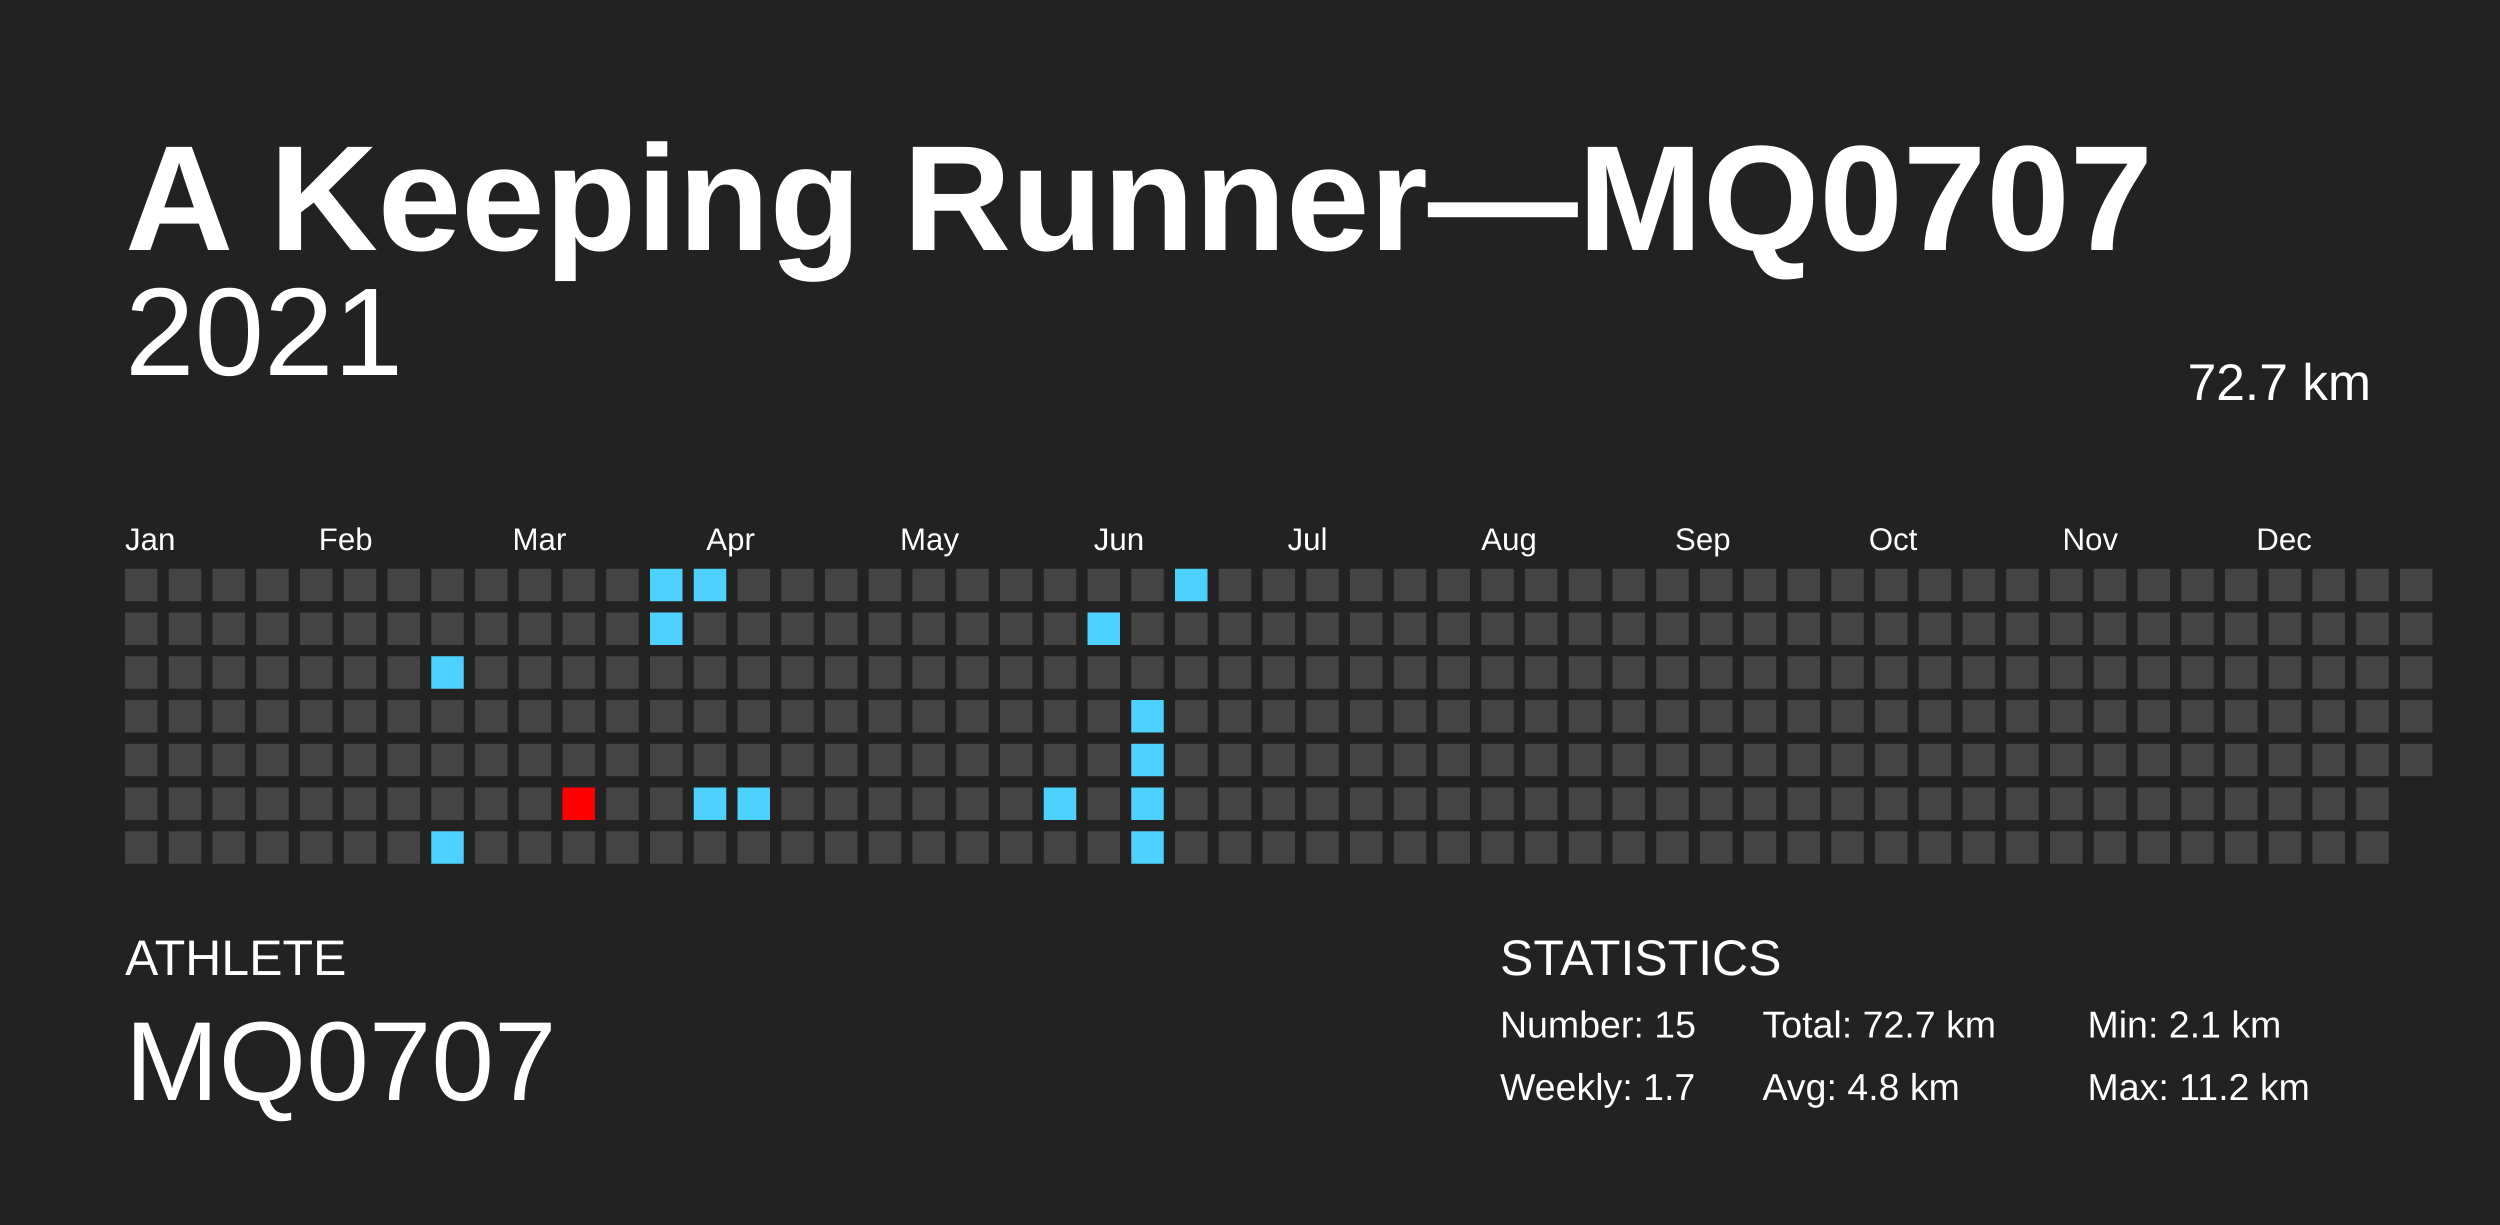
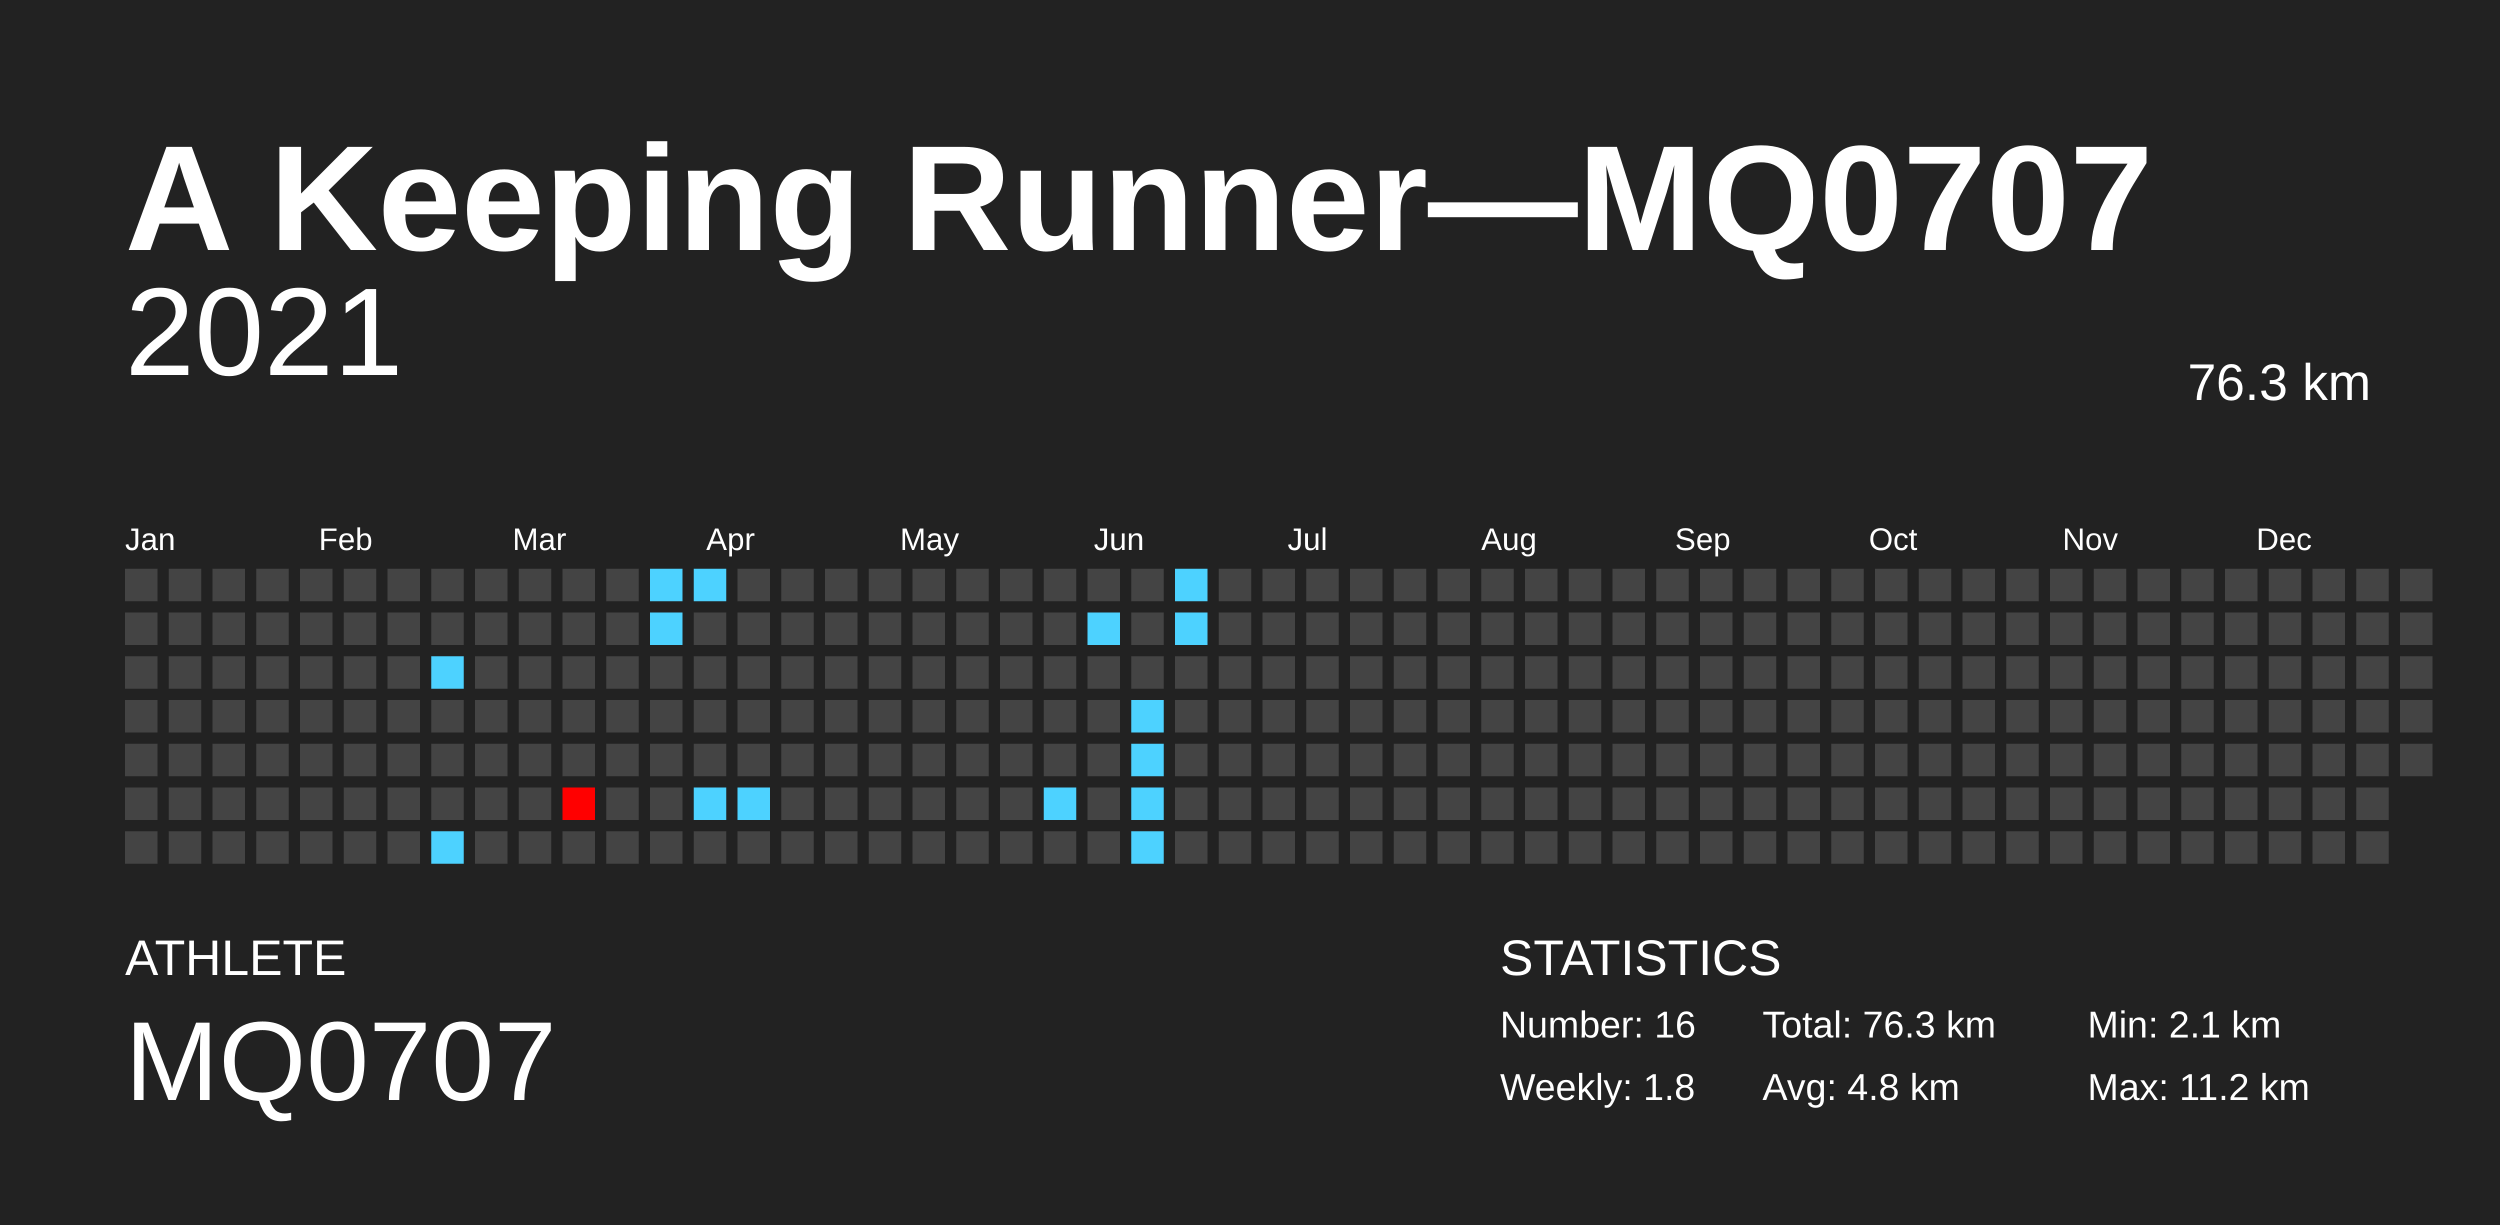
<svg xmlns="http://www.w3.org/2000/svg" baseProfile="full" height="98mm" version="1.1" viewBox="0,0,200,98" width="200mm">
  <defs />
  <rect fill="#222222" height="98" width="200" x="0" y="0" />
  <text fill="#FFFFFF" style="font-size:12px; font-family:Arial; font-weight:bold;" x="10" y="20">A Keeping Runner—MQ0707</text>
  <text fill="#FFFFFF" style="font-size:4px; font-family:Arial" x="10" y="78">ATHLETE</text>
  <text fill="#FFFFFF" style="font-size:9px; font-family:Arial" x="10" y="88">MQ0707</text>
  <text fill="#FFFFFF" style="font-size:4px; font-family:Arial" x="120" y="78">STATISTICS</text>
-   <text fill="#FFFFFF" style="font-size:3px; font-family:Arial" x="120" y="83">Number: 15</text>
-   <text fill="#FFFFFF" style="font-size:3px; font-family:Arial" x="120" y="88">Weekly: 1.7</text>
-   <text fill="#FFFFFF" style="font-size:3px; font-family:Arial" x="141" y="83">Total: 72.7 km</text>
+   <text fill="#FFFFFF" style="font-size:3px; font-family:Arial" x="120" y="83">Number: 16</text>
+   <text fill="#FFFFFF" style="font-size:3px; font-family:Arial" x="120" y="88">Weekly: 1.8</text>
+   <text fill="#FFFFFF" style="font-size:3px; font-family:Arial" x="141" y="83">Total: 76.3 km</text>
  <text fill="#FFFFFF" style="font-size:3px; font-family:Arial" x="141" y="88">Avg: 4.8 km</text>
  <text fill="#FFFFFF" style="font-size:3px; font-family:Arial" x="167" y="83">Min: 2.1 km</text>
  <text fill="#FFFFFF" style="font-size:3px; font-family:Arial" x="167" y="88">Max: 11.2 km</text>
  <text alignment-baseline="hanging" fill="#FFFFFF" style="font-size:10.0px; font-family:Arial;" x="10" y="30">2021</text>
-   <text alignment-baseline="hanging" fill="#FFFFFF" style="font-size:4.125px; font-family:Arial;" x="175" y="32">72.7 km</text>
+   <text alignment-baseline="hanging" fill="#FFFFFF" style="font-size:4.125px; font-family:Arial;" x="175" y="32">76.3 km</text>
  <text fill="#FFFFFF" style="font-size:2.5px; font-family:Arial" x="10.0" y="44">Jan</text>
  <text fill="#FFFFFF" style="font-size:2.5px; font-family:Arial" x="25.5" y="44">Feb</text>
  <text fill="#FFFFFF" style="font-size:2.5px; font-family:Arial" x="41.0" y="44">Mar</text>
  <text fill="#FFFFFF" style="font-size:2.5px; font-family:Arial" x="56.5" y="44">Apr</text>
  <text fill="#FFFFFF" style="font-size:2.5px; font-family:Arial" x="72.0" y="44">May</text>
  <text fill="#FFFFFF" style="font-size:2.5px; font-family:Arial" x="87.5" y="44">Jun</text>
  <text fill="#FFFFFF" style="font-size:2.5px; font-family:Arial" x="103.0" y="44">Jul</text>
  <text fill="#FFFFFF" style="font-size:2.5px; font-family:Arial" x="118.5" y="44">Aug</text>
  <text fill="#FFFFFF" style="font-size:2.5px; font-family:Arial" x="134.0" y="44">Sep</text>
  <text fill="#FFFFFF" style="font-size:2.5px; font-family:Arial" x="149.5" y="44">Oct</text>
  <text fill="#FFFFFF" style="font-size:2.5px; font-family:Arial" x="165.0" y="44">Nov</text>
  <text fill="#FFFFFF" style="font-size:2.5px; font-family:Arial" x="180.5" y="44">Dec</text>
  <rect fill="#444444" height="2.6" width="2.6" x="10.0" y="45.5" />
  <rect fill="#444444" height="2.6" width="2.6" x="10.0" y="49.0" />
  <rect fill="#444444" height="2.6" width="2.6" x="10.0" y="52.5" />
  <rect fill="#444444" height="2.6" width="2.6" x="10.0" y="56.0" />
  <rect fill="#444444" height="2.6" width="2.6" x="10.0" y="59.5" />
  <rect fill="#444444" height="2.6" width="2.6" x="10.0" y="63.0" />
  <rect fill="#444444" height="2.6" width="2.6" x="10.0" y="66.5" />
  <rect fill="#444444" height="2.6" width="2.6" x="13.5" y="45.5" />
  <rect fill="#444444" height="2.6" width="2.6" x="13.5" y="49.0" />
  <rect fill="#444444" height="2.6" width="2.6" x="13.5" y="52.5" />
  <rect fill="#444444" height="2.6" width="2.6" x="13.5" y="56.0" />
  <rect fill="#444444" height="2.6" width="2.6" x="13.5" y="59.5" />
  <rect fill="#444444" height="2.6" width="2.6" x="13.5" y="63.0" />
  <rect fill="#444444" height="2.6" width="2.6" x="13.5" y="66.5" />
  <rect fill="#444444" height="2.6" width="2.6" x="17.0" y="45.5" />
  <rect fill="#444444" height="2.6" width="2.6" x="17.0" y="49.0" />
  <rect fill="#444444" height="2.6" width="2.6" x="17.0" y="52.5" />
  <rect fill="#444444" height="2.6" width="2.6" x="17.0" y="56.0" />
  <rect fill="#444444" height="2.6" width="2.6" x="17.0" y="59.5" />
  <rect fill="#444444" height="2.6" width="2.6" x="17.0" y="63.0" />
  <rect fill="#444444" height="2.6" width="2.6" x="17.0" y="66.5" />
  <rect fill="#444444" height="2.6" width="2.6" x="20.5" y="45.5" />
  <rect fill="#444444" height="2.6" width="2.6" x="20.5" y="49.0" />
  <rect fill="#444444" height="2.6" width="2.6" x="20.5" y="52.5" />
  <rect fill="#444444" height="2.6" width="2.6" x="20.5" y="56.0" />
  <rect fill="#444444" height="2.6" width="2.6" x="20.5" y="59.5" />
  <rect fill="#444444" height="2.6" width="2.6" x="20.5" y="63.0" />
  <rect fill="#444444" height="2.6" width="2.6" x="20.5" y="66.5" />
  <rect fill="#444444" height="2.6" width="2.6" x="24.0" y="45.5" />
  <rect fill="#444444" height="2.6" width="2.6" x="24.0" y="49.0" />
  <rect fill="#444444" height="2.6" width="2.6" x="24.0" y="52.5" />
  <rect fill="#444444" height="2.6" width="2.6" x="24.0" y="56.0" />
  <rect fill="#444444" height="2.6" width="2.6" x="24.0" y="59.5" />
  <rect fill="#444444" height="2.6" width="2.6" x="24.0" y="63.0" />
  <rect fill="#444444" height="2.6" width="2.6" x="24.0" y="66.5" />
  <rect fill="#444444" height="2.6" width="2.6" x="27.5" y="45.5" />
  <rect fill="#444444" height="2.6" width="2.6" x="27.5" y="49.0" />
  <rect fill="#444444" height="2.6" width="2.6" x="27.5" y="52.5" />
  <rect fill="#444444" height="2.6" width="2.6" x="27.5" y="56.0" />
  <rect fill="#444444" height="2.6" width="2.6" x="27.5" y="59.5" />
  <rect fill="#444444" height="2.6" width="2.6" x="27.5" y="63.0" />
  <rect fill="#444444" height="2.6" width="2.6" x="27.5" y="66.5" />
  <rect fill="#444444" height="2.6" width="2.6" x="31.0" y="45.5" />
  <rect fill="#444444" height="2.6" width="2.6" x="31.0" y="49.0" />
  <rect fill="#444444" height="2.6" width="2.6" x="31.0" y="52.5" />
  <rect fill="#444444" height="2.6" width="2.6" x="31.0" y="56.0" />
  <rect fill="#444444" height="2.6" width="2.6" x="31.0" y="59.5" />
  <rect fill="#444444" height="2.6" width="2.6" x="31.0" y="63.0" />
  <rect fill="#444444" height="2.6" width="2.6" x="31.0" y="66.5" />
  <rect fill="#444444" height="2.6" width="2.6" x="34.5" y="45.5" />
  <rect fill="#444444" height="2.6" width="2.6" x="34.5" y="49.0" />
  <rect fill="#4dd2ff" height="2.6" width="2.6" x="34.5" y="52.5" />
  <rect fill="#444444" height="2.6" width="2.6" x="34.5" y="56.0" />
  <rect fill="#444444" height="2.6" width="2.6" x="34.5" y="59.5" />
  <rect fill="#444444" height="2.6" width="2.6" x="34.5" y="63.0" />
  <rect fill="#4dd2ff" height="2.6" width="2.6" x="34.5" y="66.5" />
  <rect fill="#444444" height="2.6" width="2.6" x="38.0" y="45.5" />
  <rect fill="#444444" height="2.6" width="2.6" x="38.0" y="49.0" />
  <rect fill="#444444" height="2.6" width="2.6" x="38.0" y="52.5" />
  <rect fill="#444444" height="2.6" width="2.6" x="38.0" y="56.0" />
  <rect fill="#444444" height="2.6" width="2.6" x="38.0" y="59.5" />
  <rect fill="#444444" height="2.6" width="2.6" x="38.0" y="63.0" />
  <rect fill="#444444" height="2.6" width="2.6" x="38.0" y="66.5" />
  <rect fill="#444444" height="2.6" width="2.6" x="41.5" y="45.5" />
  <rect fill="#444444" height="2.6" width="2.6" x="41.5" y="49.0" />
  <rect fill="#444444" height="2.6" width="2.6" x="41.5" y="52.5" />
  <rect fill="#444444" height="2.6" width="2.6" x="41.5" y="56.0" />
  <rect fill="#444444" height="2.6" width="2.6" x="41.5" y="59.5" />
  <rect fill="#444444" height="2.6" width="2.6" x="41.5" y="63.0" />
  <rect fill="#444444" height="2.6" width="2.6" x="41.5" y="66.5" />
  <rect fill="#444444" height="2.6" width="2.6" x="45.0" y="45.5" />
  <rect fill="#444444" height="2.6" width="2.6" x="45.0" y="49.0" />
  <rect fill="#444444" height="2.6" width="2.6" x="45.0" y="52.5" />
  <rect fill="#444444" height="2.6" width="2.6" x="45.0" y="56.0" />
  <rect fill="#444444" height="2.6" width="2.6" x="45.0" y="59.5" />
  <rect fill="#ff0000" height="2.6" width="2.6" x="45.0" y="63.0" />
  <rect fill="#444444" height="2.6" width="2.6" x="45.0" y="66.5" />
  <rect fill="#444444" height="2.6" width="2.6" x="48.5" y="45.5" />
  <rect fill="#444444" height="2.6" width="2.6" x="48.5" y="49.0" />
  <rect fill="#444444" height="2.6" width="2.6" x="48.5" y="52.5" />
  <rect fill="#444444" height="2.6" width="2.6" x="48.5" y="56.0" />
  <rect fill="#444444" height="2.6" width="2.6" x="48.5" y="59.5" />
  <rect fill="#444444" height="2.6" width="2.6" x="48.5" y="63.0" />
  <rect fill="#444444" height="2.6" width="2.6" x="48.5" y="66.5" />
  <rect fill="#4dd2ff" height="2.6" width="2.6" x="52.0" y="45.5" />
  <rect fill="#4dd2ff" height="2.6" width="2.6" x="52.0" y="49.0" />
  <rect fill="#444444" height="2.6" width="2.6" x="52.0" y="52.5" />
  <rect fill="#444444" height="2.6" width="2.6" x="52.0" y="56.0" />
  <rect fill="#444444" height="2.6" width="2.6" x="52.0" y="59.5" />
  <rect fill="#444444" height="2.6" width="2.6" x="52.0" y="63.0" />
  <rect fill="#444444" height="2.6" width="2.6" x="52.0" y="66.5" />
  <rect fill="#4dd2ff" height="2.6" width="2.6" x="55.5" y="45.5" />
  <rect fill="#444444" height="2.6" width="2.6" x="55.5" y="49.0" />
  <rect fill="#444444" height="2.6" width="2.6" x="55.5" y="52.5" />
  <rect fill="#444444" height="2.6" width="2.6" x="55.5" y="56.0" />
  <rect fill="#444444" height="2.6" width="2.6" x="55.5" y="59.5" />
  <rect fill="#4dd2ff" height="2.6" width="2.6" x="55.5" y="63.0" />
  <rect fill="#444444" height="2.6" width="2.6" x="55.5" y="66.5" />
  <rect fill="#444444" height="2.6" width="2.6" x="59.0" y="45.5" />
  <rect fill="#444444" height="2.6" width="2.6" x="59.0" y="49.0" />
  <rect fill="#444444" height="2.6" width="2.6" x="59.0" y="52.5" />
  <rect fill="#444444" height="2.6" width="2.6" x="59.0" y="56.0" />
  <rect fill="#444444" height="2.6" width="2.6" x="59.0" y="59.5" />
  <rect fill="#4dd2ff" height="2.6" width="2.6" x="59.0" y="63.0" />
  <rect fill="#444444" height="2.6" width="2.6" x="59.0" y="66.5" />
  <rect fill="#444444" height="2.6" width="2.6" x="62.5" y="45.5" />
  <rect fill="#444444" height="2.6" width="2.6" x="62.5" y="49.0" />
  <rect fill="#444444" height="2.6" width="2.6" x="62.5" y="52.5" />
  <rect fill="#444444" height="2.6" width="2.6" x="62.5" y="56.0" />
  <rect fill="#444444" height="2.6" width="2.6" x="62.5" y="59.5" />
  <rect fill="#444444" height="2.6" width="2.6" x="62.5" y="63.0" />
  <rect fill="#444444" height="2.6" width="2.6" x="62.5" y="66.5" />
  <rect fill="#444444" height="2.6" width="2.6" x="66.0" y="45.5" />
  <rect fill="#444444" height="2.6" width="2.6" x="66.0" y="49.0" />
  <rect fill="#444444" height="2.6" width="2.6" x="66.0" y="52.5" />
  <rect fill="#444444" height="2.6" width="2.6" x="66.0" y="56.0" />
  <rect fill="#444444" height="2.6" width="2.6" x="66.0" y="59.5" />
  <rect fill="#444444" height="2.6" width="2.6" x="66.0" y="63.0" />
  <rect fill="#444444" height="2.6" width="2.6" x="66.0" y="66.5" />
  <rect fill="#444444" height="2.6" width="2.6" x="69.5" y="45.5" />
  <rect fill="#444444" height="2.6" width="2.6" x="69.5" y="49.0" />
  <rect fill="#444444" height="2.6" width="2.6" x="69.5" y="52.5" />
  <rect fill="#444444" height="2.6" width="2.6" x="69.5" y="56.0" />
  <rect fill="#444444" height="2.6" width="2.6" x="69.5" y="59.5" />
  <rect fill="#444444" height="2.6" width="2.6" x="69.5" y="63.0" />
  <rect fill="#444444" height="2.6" width="2.6" x="69.5" y="66.5" />
  <rect fill="#444444" height="2.6" width="2.6" x="73.0" y="45.5" />
  <rect fill="#444444" height="2.6" width="2.6" x="73.0" y="49.0" />
  <rect fill="#444444" height="2.6" width="2.6" x="73.0" y="52.5" />
  <rect fill="#444444" height="2.6" width="2.6" x="73.0" y="56.0" />
  <rect fill="#444444" height="2.6" width="2.6" x="73.0" y="59.5" />
  <rect fill="#444444" height="2.6" width="2.6" x="73.0" y="63.0" />
  <rect fill="#444444" height="2.6" width="2.6" x="73.0" y="66.5" />
  <rect fill="#444444" height="2.6" width="2.6" x="76.5" y="45.5" />
  <rect fill="#444444" height="2.6" width="2.6" x="76.5" y="49.0" />
  <rect fill="#444444" height="2.6" width="2.6" x="76.5" y="52.5" />
  <rect fill="#444444" height="2.6" width="2.6" x="76.5" y="56.0" />
  <rect fill="#444444" height="2.6" width="2.6" x="76.5" y="59.5" />
  <rect fill="#444444" height="2.6" width="2.6" x="76.5" y="63.0" />
  <rect fill="#444444" height="2.6" width="2.6" x="76.5" y="66.5" />
  <rect fill="#444444" height="2.6" width="2.6" x="80.0" y="45.5" />
  <rect fill="#444444" height="2.6" width="2.6" x="80.0" y="49.0" />
  <rect fill="#444444" height="2.6" width="2.6" x="80.0" y="52.5" />
  <rect fill="#444444" height="2.6" width="2.6" x="80.0" y="56.0" />
  <rect fill="#444444" height="2.6" width="2.6" x="80.0" y="59.5" />
  <rect fill="#444444" height="2.6" width="2.6" x="80.0" y="63.0" />
  <rect fill="#444444" height="2.6" width="2.6" x="80.0" y="66.5" />
  <rect fill="#444444" height="2.6" width="2.6" x="83.5" y="45.5" />
  <rect fill="#444444" height="2.6" width="2.6" x="83.5" y="49.0" />
  <rect fill="#444444" height="2.6" width="2.6" x="83.5" y="52.5" />
  <rect fill="#444444" height="2.6" width="2.6" x="83.5" y="56.0" />
  <rect fill="#444444" height="2.6" width="2.6" x="83.5" y="59.5" />
  <rect fill="#4dd2ff" height="2.6" width="2.6" x="83.5" y="63.0" />
  <rect fill="#444444" height="2.6" width="2.6" x="83.5" y="66.5" />
  <rect fill="#444444" height="2.6" width="2.6" x="87.0" y="45.5" />
  <rect fill="#4dd2ff" height="2.6" width="2.6" x="87.0" y="49.0" />
  <rect fill="#444444" height="2.6" width="2.6" x="87.0" y="52.5" />
  <rect fill="#444444" height="2.6" width="2.6" x="87.0" y="56.0" />
  <rect fill="#444444" height="2.6" width="2.6" x="87.0" y="59.5" />
  <rect fill="#444444" height="2.6" width="2.6" x="87.0" y="63.0" />
  <rect fill="#444444" height="2.6" width="2.6" x="87.0" y="66.5" />
  <rect fill="#444444" height="2.6" width="2.6" x="90.5" y="45.5" />
  <rect fill="#444444" height="2.6" width="2.6" x="90.5" y="49.0" />
  <rect fill="#444444" height="2.6" width="2.6" x="90.5" y="52.5" />
  <rect fill="#4dd2ff" height="2.6" width="2.6" x="90.5" y="56.0" />
  <rect fill="#4dd2ff" height="2.6" width="2.6" x="90.5" y="59.5" />
  <rect fill="#4dd2ff" height="2.6" width="2.6" x="90.5" y="63.0" />
  <rect fill="#4dd2ff" height="2.6" width="2.6" x="90.5" y="66.5" />
  <rect fill="#4dd2ff" height="2.6" width="2.6" x="94.0" y="45.5" />
-   <rect fill="#444444" height="2.6" width="2.6" x="94.0" y="49.0" />
+   <rect fill="#4dd2ff" height="2.6" width="2.6" x="94.0" y="49.0" />
  <rect fill="#444444" height="2.6" width="2.6" x="94.0" y="52.5" />
  <rect fill="#444444" height="2.6" width="2.6" x="94.0" y="56.0" />
  <rect fill="#444444" height="2.6" width="2.6" x="94.0" y="59.5" />
  <rect fill="#444444" height="2.6" width="2.6" x="94.0" y="63.0" />
  <rect fill="#444444" height="2.6" width="2.6" x="94.0" y="66.5" />
  <rect fill="#444444" height="2.6" width="2.6" x="97.5" y="45.5" />
  <rect fill="#444444" height="2.6" width="2.6" x="97.5" y="49.0" />
  <rect fill="#444444" height="2.6" width="2.6" x="97.5" y="52.5" />
  <rect fill="#444444" height="2.6" width="2.6" x="97.5" y="56.0" />
  <rect fill="#444444" height="2.6" width="2.6" x="97.5" y="59.5" />
  <rect fill="#444444" height="2.6" width="2.6" x="97.5" y="63.0" />
  <rect fill="#444444" height="2.6" width="2.6" x="97.5" y="66.5" />
  <rect fill="#444444" height="2.6" width="2.6" x="101.0" y="45.5" />
  <rect fill="#444444" height="2.6" width="2.6" x="101.0" y="49.0" />
  <rect fill="#444444" height="2.6" width="2.6" x="101.0" y="52.5" />
  <rect fill="#444444" height="2.6" width="2.6" x="101.0" y="56.0" />
  <rect fill="#444444" height="2.6" width="2.6" x="101.0" y="59.5" />
  <rect fill="#444444" height="2.6" width="2.6" x="101.0" y="63.0" />
  <rect fill="#444444" height="2.6" width="2.6" x="101.0" y="66.5" />
  <rect fill="#444444" height="2.6" width="2.6" x="104.5" y="45.5" />
  <rect fill="#444444" height="2.6" width="2.6" x="104.5" y="49.0" />
  <rect fill="#444444" height="2.6" width="2.6" x="104.5" y="52.5" />
  <rect fill="#444444" height="2.6" width="2.6" x="104.5" y="56.0" />
  <rect fill="#444444" height="2.6" width="2.6" x="104.5" y="59.5" />
  <rect fill="#444444" height="2.6" width="2.6" x="104.5" y="63.0" />
  <rect fill="#444444" height="2.6" width="2.6" x="104.5" y="66.5" />
  <rect fill="#444444" height="2.6" width="2.6" x="108.0" y="45.5" />
  <rect fill="#444444" height="2.6" width="2.6" x="108.0" y="49.0" />
  <rect fill="#444444" height="2.6" width="2.6" x="108.0" y="52.5" />
  <rect fill="#444444" height="2.6" width="2.6" x="108.0" y="56.0" />
  <rect fill="#444444" height="2.6" width="2.6" x="108.0" y="59.5" />
  <rect fill="#444444" height="2.6" width="2.6" x="108.0" y="63.0" />
  <rect fill="#444444" height="2.6" width="2.6" x="108.0" y="66.5" />
  <rect fill="#444444" height="2.6" width="2.6" x="111.5" y="45.5" />
  <rect fill="#444444" height="2.6" width="2.6" x="111.5" y="49.0" />
  <rect fill="#444444" height="2.6" width="2.6" x="111.5" y="52.5" />
  <rect fill="#444444" height="2.6" width="2.6" x="111.5" y="56.0" />
  <rect fill="#444444" height="2.6" width="2.6" x="111.5" y="59.5" />
  <rect fill="#444444" height="2.6" width="2.6" x="111.5" y="63.0" />
  <rect fill="#444444" height="2.6" width="2.6" x="111.5" y="66.5" />
  <rect fill="#444444" height="2.6" width="2.6" x="115.0" y="45.5" />
  <rect fill="#444444" height="2.6" width="2.6" x="115.0" y="49.0" />
  <rect fill="#444444" height="2.6" width="2.6" x="115.0" y="52.5" />
  <rect fill="#444444" height="2.6" width="2.6" x="115.0" y="56.0" />
  <rect fill="#444444" height="2.6" width="2.6" x="115.0" y="59.5" />
  <rect fill="#444444" height="2.6" width="2.6" x="115.0" y="63.0" />
  <rect fill="#444444" height="2.6" width="2.6" x="115.0" y="66.5" />
  <rect fill="#444444" height="2.6" width="2.6" x="118.5" y="45.5" />
  <rect fill="#444444" height="2.6" width="2.6" x="118.5" y="49.0" />
  <rect fill="#444444" height="2.6" width="2.6" x="118.5" y="52.5" />
  <rect fill="#444444" height="2.6" width="2.6" x="118.5" y="56.0" />
  <rect fill="#444444" height="2.6" width="2.6" x="118.5" y="59.5" />
  <rect fill="#444444" height="2.6" width="2.6" x="118.5" y="63.0" />
  <rect fill="#444444" height="2.6" width="2.6" x="118.5" y="66.5" />
  <rect fill="#444444" height="2.6" width="2.6" x="122.0" y="45.5" />
  <rect fill="#444444" height="2.6" width="2.6" x="122.0" y="49.0" />
  <rect fill="#444444" height="2.6" width="2.6" x="122.0" y="52.5" />
  <rect fill="#444444" height="2.6" width="2.6" x="122.0" y="56.0" />
  <rect fill="#444444" height="2.6" width="2.6" x="122.0" y="59.5" />
  <rect fill="#444444" height="2.6" width="2.6" x="122.0" y="63.0" />
  <rect fill="#444444" height="2.6" width="2.6" x="122.0" y="66.5" />
  <rect fill="#444444" height="2.6" width="2.6" x="125.5" y="45.5" />
  <rect fill="#444444" height="2.6" width="2.6" x="125.5" y="49.0" />
  <rect fill="#444444" height="2.6" width="2.6" x="125.5" y="52.5" />
  <rect fill="#444444" height="2.6" width="2.6" x="125.5" y="56.0" />
  <rect fill="#444444" height="2.6" width="2.6" x="125.5" y="59.5" />
  <rect fill="#444444" height="2.6" width="2.6" x="125.5" y="63.0" />
  <rect fill="#444444" height="2.6" width="2.6" x="125.5" y="66.5" />
  <rect fill="#444444" height="2.6" width="2.6" x="129.0" y="45.5" />
  <rect fill="#444444" height="2.6" width="2.6" x="129.0" y="49.0" />
  <rect fill="#444444" height="2.6" width="2.6" x="129.0" y="52.5" />
  <rect fill="#444444" height="2.6" width="2.6" x="129.0" y="56.0" />
  <rect fill="#444444" height="2.6" width="2.6" x="129.0" y="59.5" />
  <rect fill="#444444" height="2.6" width="2.6" x="129.0" y="63.0" />
  <rect fill="#444444" height="2.6" width="2.6" x="129.0" y="66.5" />
  <rect fill="#444444" height="2.6" width="2.6" x="132.5" y="45.5" />
  <rect fill="#444444" height="2.6" width="2.6" x="132.5" y="49.0" />
  <rect fill="#444444" height="2.6" width="2.6" x="132.5" y="52.5" />
  <rect fill="#444444" height="2.6" width="2.6" x="132.5" y="56.0" />
  <rect fill="#444444" height="2.6" width="2.6" x="132.5" y="59.5" />
  <rect fill="#444444" height="2.6" width="2.6" x="132.5" y="63.0" />
  <rect fill="#444444" height="2.6" width="2.6" x="132.5" y="66.5" />
  <rect fill="#444444" height="2.6" width="2.6" x="136.0" y="45.5" />
  <rect fill="#444444" height="2.6" width="2.6" x="136.0" y="49.0" />
  <rect fill="#444444" height="2.6" width="2.6" x="136.0" y="52.5" />
  <rect fill="#444444" height="2.6" width="2.6" x="136.0" y="56.0" />
  <rect fill="#444444" height="2.6" width="2.6" x="136.0" y="59.5" />
  <rect fill="#444444" height="2.6" width="2.6" x="136.0" y="63.0" />
  <rect fill="#444444" height="2.6" width="2.6" x="136.0" y="66.5" />
  <rect fill="#444444" height="2.6" width="2.6" x="139.5" y="45.5" />
  <rect fill="#444444" height="2.6" width="2.6" x="139.5" y="49.0" />
  <rect fill="#444444" height="2.6" width="2.6" x="139.5" y="52.5" />
  <rect fill="#444444" height="2.6" width="2.6" x="139.5" y="56.0" />
  <rect fill="#444444" height="2.6" width="2.6" x="139.5" y="59.5" />
  <rect fill="#444444" height="2.6" width="2.6" x="139.5" y="63.0" />
  <rect fill="#444444" height="2.6" width="2.6" x="139.5" y="66.5" />
  <rect fill="#444444" height="2.6" width="2.6" x="143.0" y="45.5" />
  <rect fill="#444444" height="2.6" width="2.6" x="143.0" y="49.0" />
  <rect fill="#444444" height="2.6" width="2.6" x="143.0" y="52.5" />
  <rect fill="#444444" height="2.6" width="2.6" x="143.0" y="56.0" />
  <rect fill="#444444" height="2.6" width="2.6" x="143.0" y="59.5" />
  <rect fill="#444444" height="2.6" width="2.6" x="143.0" y="63.0" />
  <rect fill="#444444" height="2.6" width="2.6" x="143.0" y="66.5" />
  <rect fill="#444444" height="2.6" width="2.6" x="146.5" y="45.5" />
  <rect fill="#444444" height="2.6" width="2.6" x="146.5" y="49.0" />
  <rect fill="#444444" height="2.6" width="2.6" x="146.5" y="52.5" />
  <rect fill="#444444" height="2.6" width="2.6" x="146.5" y="56.0" />
  <rect fill="#444444" height="2.6" width="2.6" x="146.5" y="59.5" />
  <rect fill="#444444" height="2.6" width="2.6" x="146.5" y="63.0" />
  <rect fill="#444444" height="2.6" width="2.6" x="146.5" y="66.5" />
  <rect fill="#444444" height="2.6" width="2.6" x="150.0" y="45.5" />
  <rect fill="#444444" height="2.6" width="2.6" x="150.0" y="49.0" />
  <rect fill="#444444" height="2.6" width="2.6" x="150.0" y="52.5" />
  <rect fill="#444444" height="2.6" width="2.6" x="150.0" y="56.0" />
  <rect fill="#444444" height="2.6" width="2.6" x="150.0" y="59.5" />
  <rect fill="#444444" height="2.6" width="2.6" x="150.0" y="63.0" />
  <rect fill="#444444" height="2.6" width="2.6" x="150.0" y="66.5" />
  <rect fill="#444444" height="2.6" width="2.6" x="153.5" y="45.5" />
  <rect fill="#444444" height="2.6" width="2.6" x="153.5" y="49.0" />
  <rect fill="#444444" height="2.6" width="2.6" x="153.5" y="52.5" />
  <rect fill="#444444" height="2.6" width="2.6" x="153.5" y="56.0" />
  <rect fill="#444444" height="2.6" width="2.6" x="153.5" y="59.5" />
  <rect fill="#444444" height="2.6" width="2.6" x="153.5" y="63.0" />
  <rect fill="#444444" height="2.6" width="2.6" x="153.5" y="66.5" />
  <rect fill="#444444" height="2.6" width="2.6" x="157.0" y="45.5" />
  <rect fill="#444444" height="2.6" width="2.6" x="157.0" y="49.0" />
  <rect fill="#444444" height="2.6" width="2.6" x="157.0" y="52.5" />
  <rect fill="#444444" height="2.6" width="2.6" x="157.0" y="56.0" />
  <rect fill="#444444" height="2.6" width="2.6" x="157.0" y="59.5" />
  <rect fill="#444444" height="2.6" width="2.6" x="157.0" y="63.0" />
  <rect fill="#444444" height="2.6" width="2.6" x="157.0" y="66.5" />
  <rect fill="#444444" height="2.6" width="2.6" x="160.5" y="45.5" />
  <rect fill="#444444" height="2.6" width="2.6" x="160.5" y="49.0" />
  <rect fill="#444444" height="2.6" width="2.6" x="160.5" y="52.5" />
  <rect fill="#444444" height="2.6" width="2.6" x="160.5" y="56.0" />
  <rect fill="#444444" height="2.6" width="2.6" x="160.5" y="59.5" />
  <rect fill="#444444" height="2.6" width="2.6" x="160.5" y="63.0" />
  <rect fill="#444444" height="2.6" width="2.6" x="160.5" y="66.5" />
  <rect fill="#444444" height="2.6" width="2.6" x="164.0" y="45.5" />
  <rect fill="#444444" height="2.6" width="2.6" x="164.0" y="49.0" />
  <rect fill="#444444" height="2.6" width="2.6" x="164.0" y="52.5" />
  <rect fill="#444444" height="2.6" width="2.6" x="164.0" y="56.0" />
  <rect fill="#444444" height="2.6" width="2.6" x="164.0" y="59.5" />
  <rect fill="#444444" height="2.6" width="2.6" x="164.0" y="63.0" />
  <rect fill="#444444" height="2.6" width="2.6" x="164.0" y="66.5" />
  <rect fill="#444444" height="2.6" width="2.6" x="167.5" y="45.5" />
  <rect fill="#444444" height="2.6" width="2.6" x="167.5" y="49.0" />
  <rect fill="#444444" height="2.6" width="2.6" x="167.5" y="52.5" />
  <rect fill="#444444" height="2.6" width="2.6" x="167.5" y="56.0" />
  <rect fill="#444444" height="2.6" width="2.6" x="167.5" y="59.5" />
  <rect fill="#444444" height="2.6" width="2.6" x="167.5" y="63.0" />
  <rect fill="#444444" height="2.6" width="2.6" x="167.5" y="66.5" />
  <rect fill="#444444" height="2.6" width="2.6" x="171.0" y="45.5" />
  <rect fill="#444444" height="2.6" width="2.6" x="171.0" y="49.0" />
  <rect fill="#444444" height="2.6" width="2.6" x="171.0" y="52.5" />
  <rect fill="#444444" height="2.6" width="2.6" x="171.0" y="56.0" />
  <rect fill="#444444" height="2.6" width="2.6" x="171.0" y="59.5" />
  <rect fill="#444444" height="2.6" width="2.6" x="171.0" y="63.0" />
  <rect fill="#444444" height="2.6" width="2.6" x="171.0" y="66.5" />
  <rect fill="#444444" height="2.6" width="2.6" x="174.5" y="45.5" />
  <rect fill="#444444" height="2.6" width="2.6" x="174.5" y="49.0" />
  <rect fill="#444444" height="2.6" width="2.6" x="174.5" y="52.5" />
  <rect fill="#444444" height="2.6" width="2.6" x="174.5" y="56.0" />
  <rect fill="#444444" height="2.6" width="2.6" x="174.5" y="59.5" />
  <rect fill="#444444" height="2.6" width="2.6" x="174.5" y="63.0" />
  <rect fill="#444444" height="2.6" width="2.6" x="174.5" y="66.5" />
  <rect fill="#444444" height="2.6" width="2.6" x="178.0" y="45.5" />
  <rect fill="#444444" height="2.6" width="2.6" x="178.0" y="49.0" />
  <rect fill="#444444" height="2.6" width="2.6" x="178.0" y="52.5" />
  <rect fill="#444444" height="2.6" width="2.6" x="178.0" y="56.0" />
  <rect fill="#444444" height="2.6" width="2.6" x="178.0" y="59.5" />
  <rect fill="#444444" height="2.6" width="2.6" x="178.0" y="63.0" />
  <rect fill="#444444" height="2.6" width="2.6" x="178.0" y="66.5" />
  <rect fill="#444444" height="2.6" width="2.6" x="181.5" y="45.5" />
  <rect fill="#444444" height="2.6" width="2.6" x="181.5" y="49.0" />
  <rect fill="#444444" height="2.6" width="2.6" x="181.5" y="52.5" />
  <rect fill="#444444" height="2.6" width="2.6" x="181.5" y="56.0" />
  <rect fill="#444444" height="2.6" width="2.6" x="181.5" y="59.5" />
  <rect fill="#444444" height="2.6" width="2.6" x="181.5" y="63.0" />
  <rect fill="#444444" height="2.6" width="2.6" x="181.5" y="66.5" />
  <rect fill="#444444" height="2.6" width="2.6" x="185.0" y="45.5" />
  <rect fill="#444444" height="2.6" width="2.6" x="185.0" y="49.0" />
  <rect fill="#444444" height="2.6" width="2.6" x="185.0" y="52.5" />
  <rect fill="#444444" height="2.6" width="2.6" x="185.0" y="56.0" />
  <rect fill="#444444" height="2.6" width="2.6" x="185.0" y="59.5" />
  <rect fill="#444444" height="2.6" width="2.6" x="185.0" y="63.0" />
  <rect fill="#444444" height="2.6" width="2.6" x="185.0" y="66.5" />
  <rect fill="#444444" height="2.6" width="2.6" x="188.5" y="45.5" />
  <rect fill="#444444" height="2.6" width="2.6" x="188.5" y="49.0" />
  <rect fill="#444444" height="2.6" width="2.6" x="188.5" y="52.5" />
  <rect fill="#444444" height="2.6" width="2.6" x="188.5" y="56.0" />
  <rect fill="#444444" height="2.6" width="2.6" x="188.5" y="59.5" />
  <rect fill="#444444" height="2.6" width="2.6" x="188.5" y="63.0" />
  <rect fill="#444444" height="2.6" width="2.6" x="188.5" y="66.5" />
  <rect fill="#444444" height="2.6" width="2.6" x="192.0" y="45.5" />
  <rect fill="#444444" height="2.6" width="2.6" x="192.0" y="49.0" />
  <rect fill="#444444" height="2.6" width="2.6" x="192.0" y="52.5" />
  <rect fill="#444444" height="2.6" width="2.6" x="192.0" y="56.0" />
  <rect fill="#444444" height="2.6" width="2.6" x="192.0" y="59.5" />
</svg>
